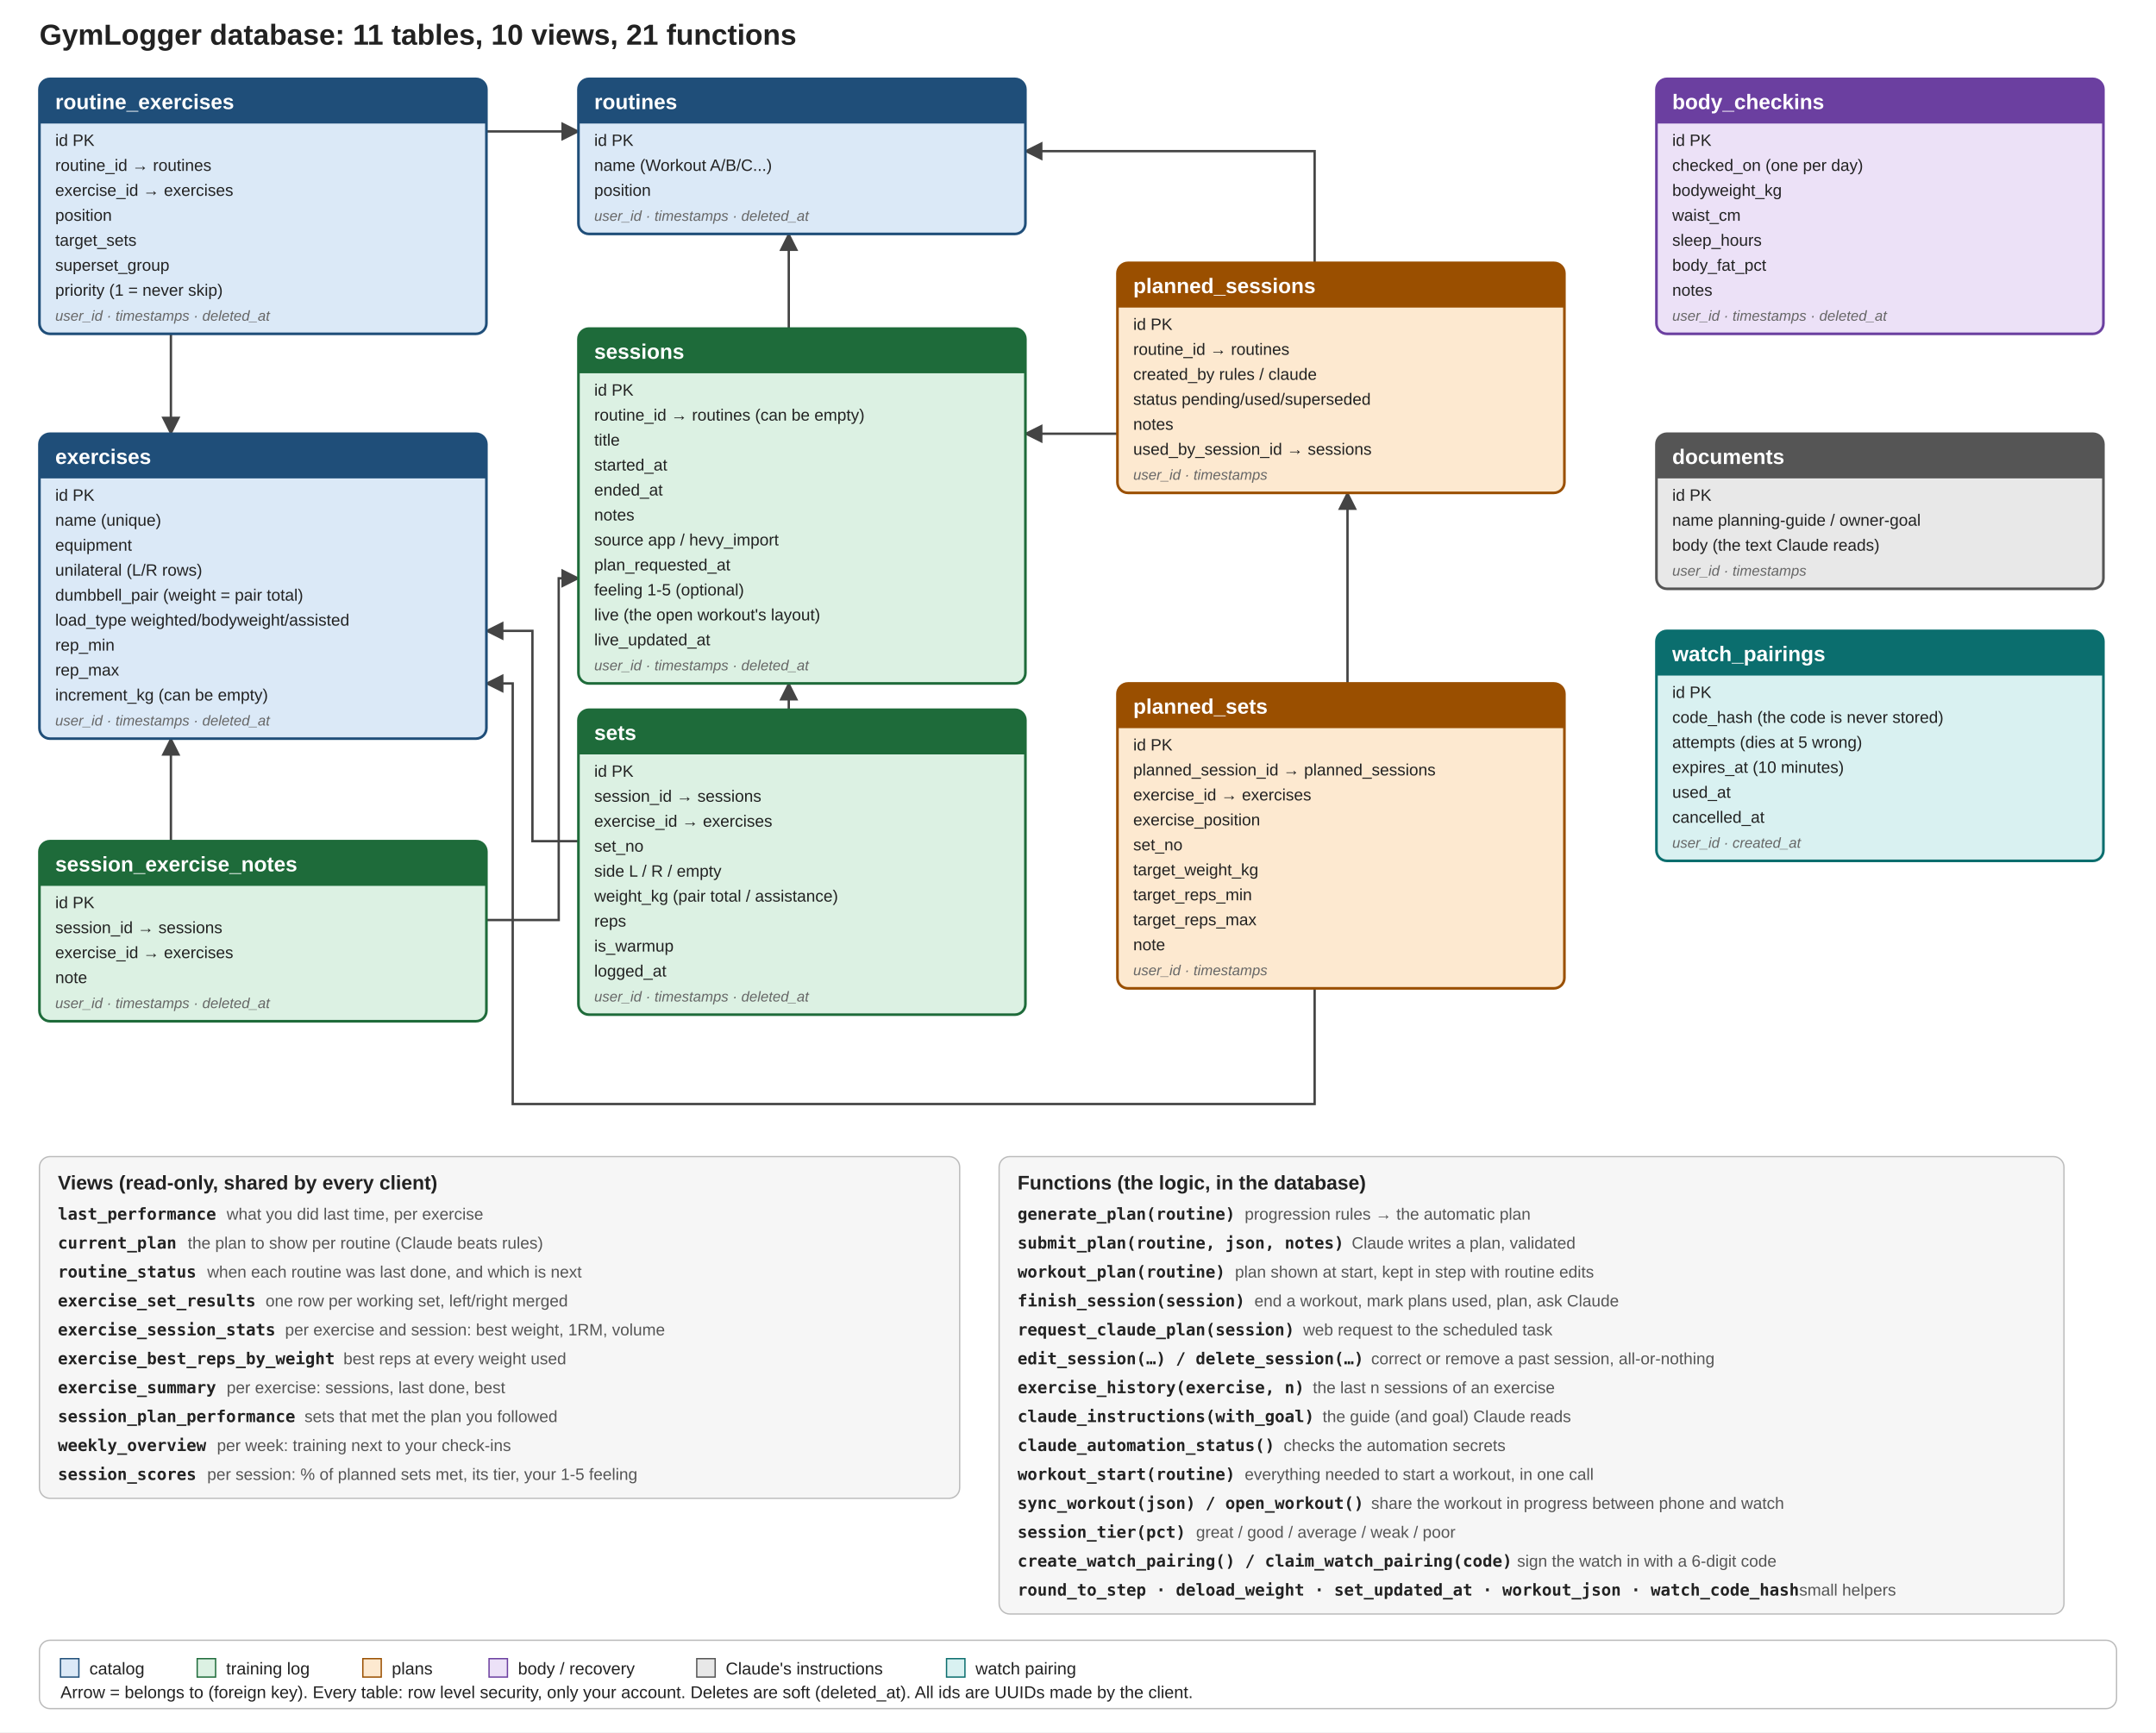
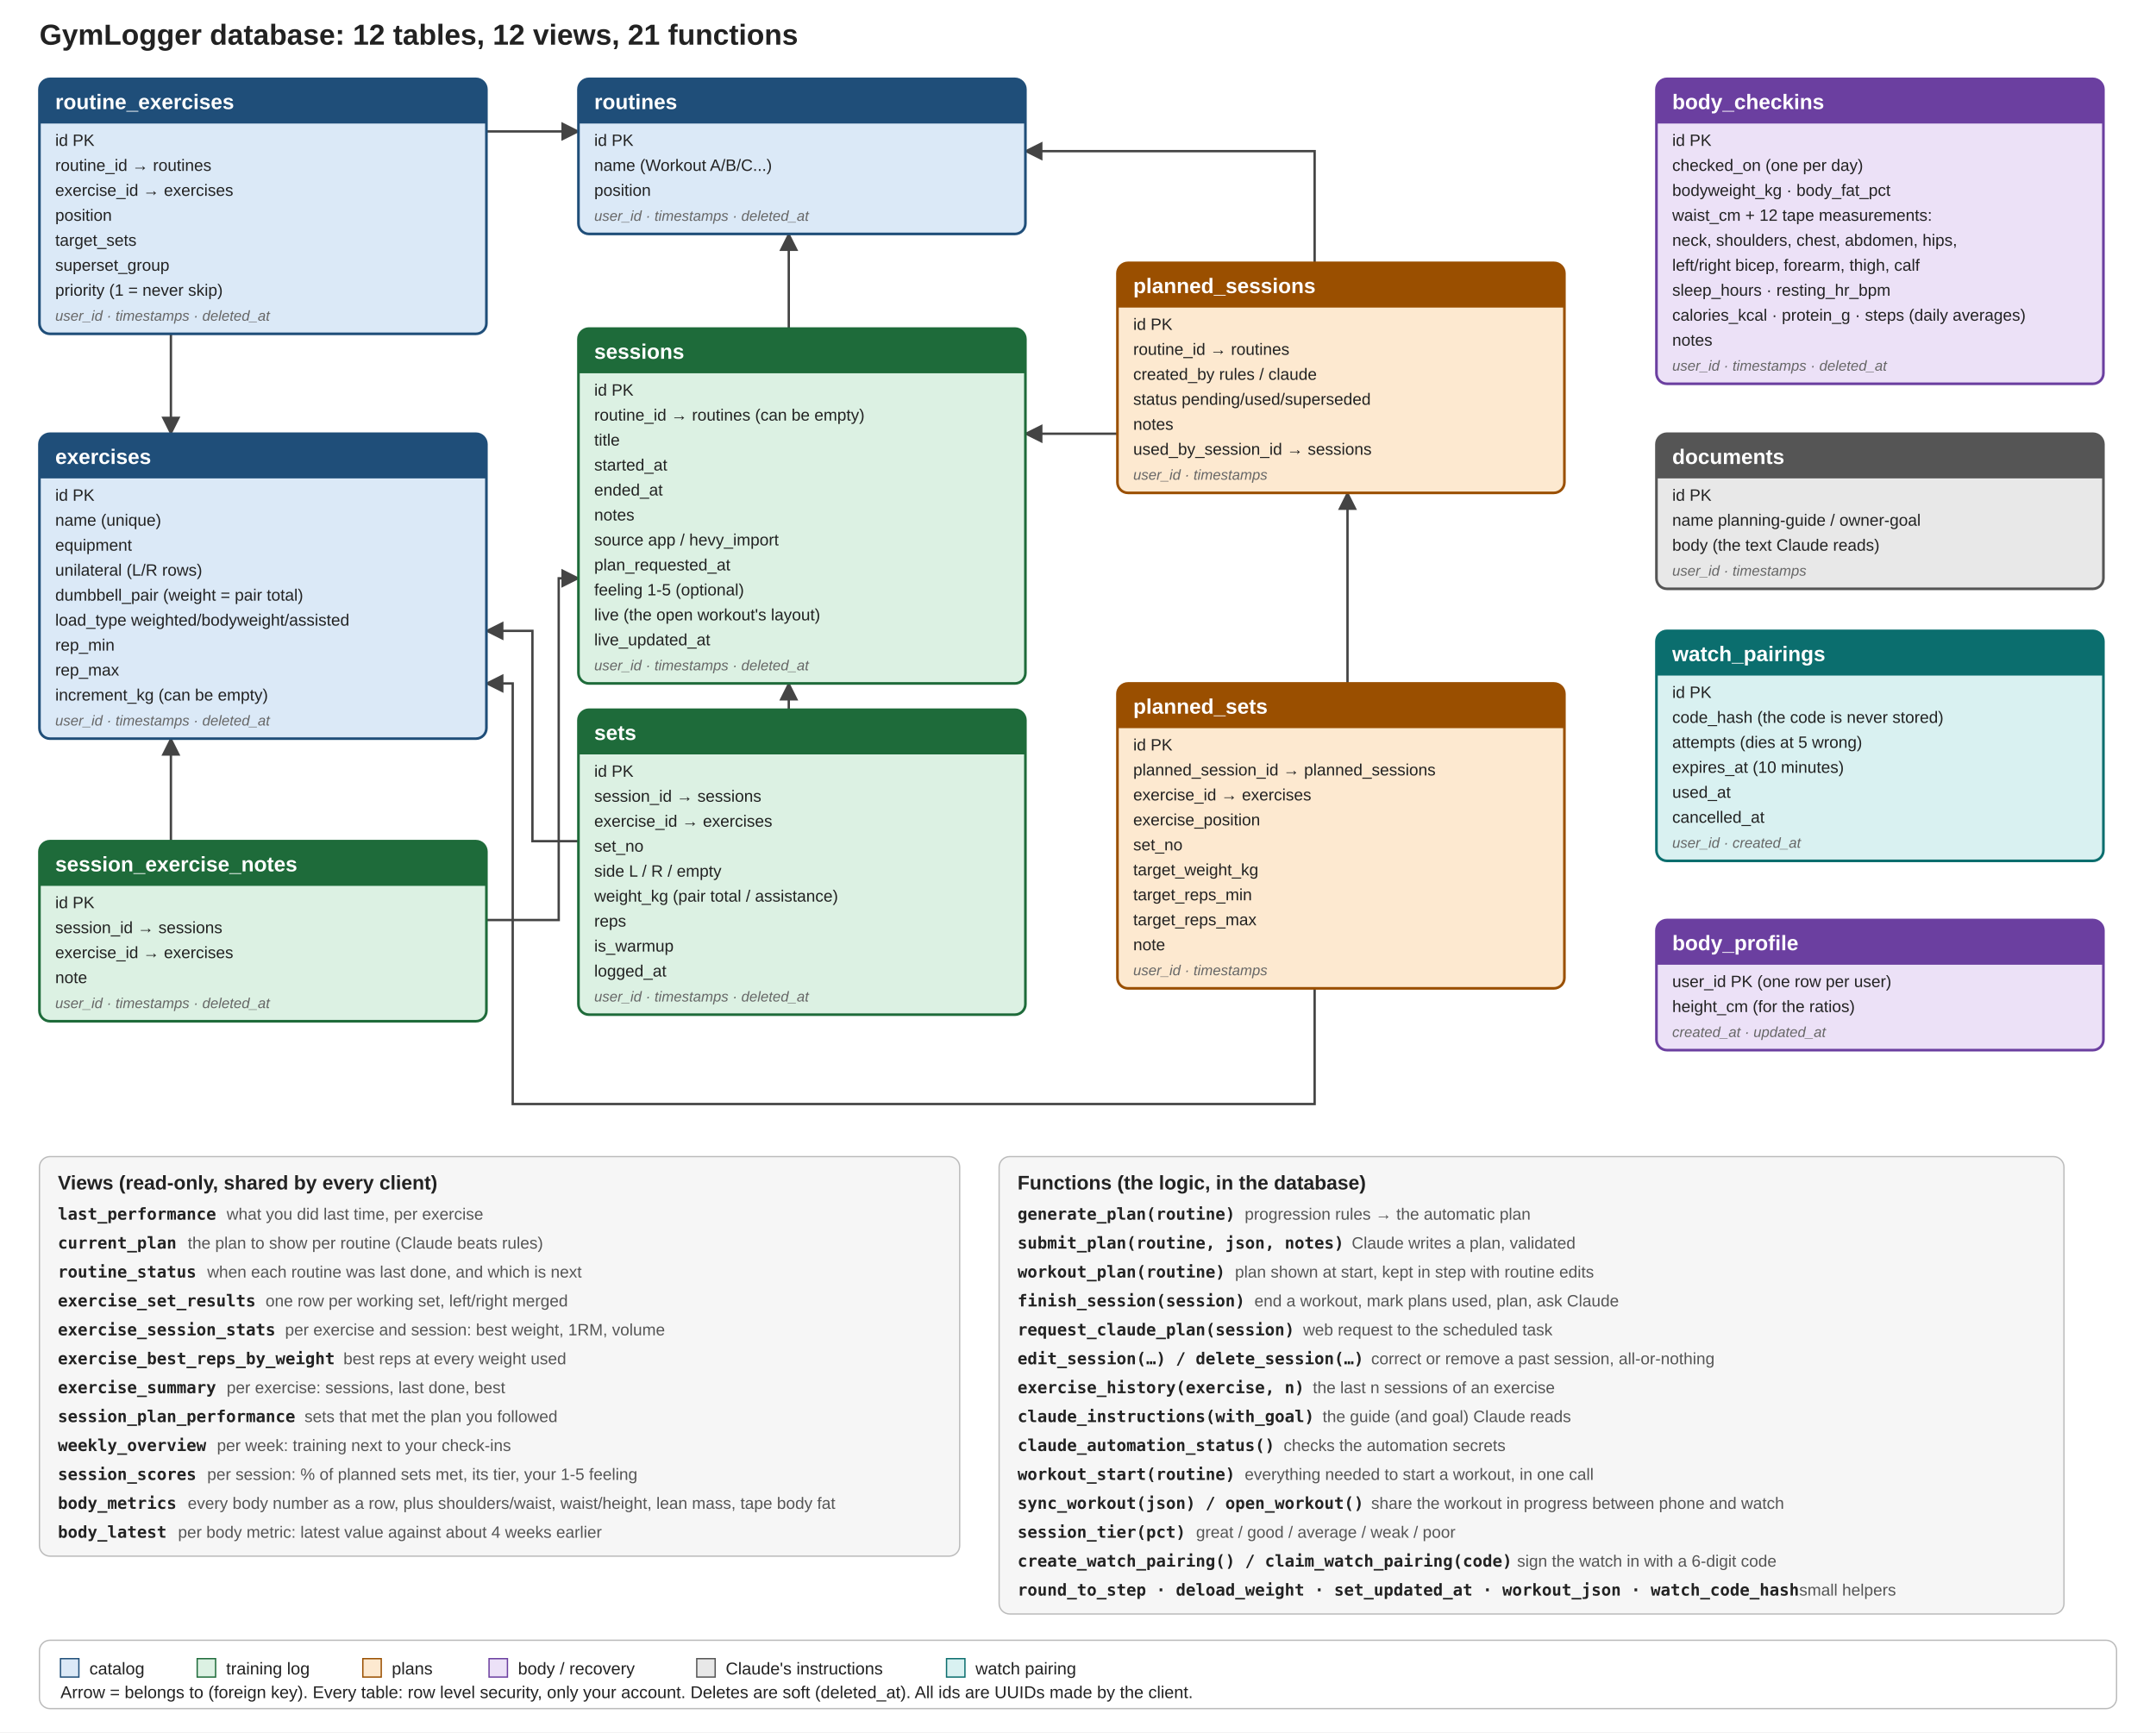
<svg xmlns="http://www.w3.org/2000/svg" width="1640" height="1318" viewBox="0 0 1640 1318" font-family="Segoe UI, Arial, sans-serif">
  <defs>
    <marker id="arr" viewBox="0 0 10 10" refX="9" refY="5" markerWidth="8" markerHeight="8" orient="auto">
      <path d="M0 0 L10 5 L0 10 z" fill="#444" />
    </marker>
  </defs>
  <rect width="1640" height="1318" fill="#fff" />
-   <text x="30" y="34" font-size="22" font-weight="700" fill="#222">GymLogger database: 11 tables, 10 views, 21 functions</text>
+   <text x="30" y="34" font-size="22" font-weight="700" fill="#222">GymLogger database: 12 tables, 12 views, 21 functions</text>
  <path d="M370 100 L440 100" fill="none" stroke="#444" stroke-width="1.8" marker-end="url(#arr)" />
  <path d="M130 254 L130 330" fill="none" stroke="#444" stroke-width="1.8" marker-end="url(#arr)" />
  <path d="M600 250 L600 178" fill="none" stroke="#444" stroke-width="1.8" marker-end="url(#arr)" />
  <path d="M600 540 L600 520" fill="none" stroke="#444" stroke-width="1.8" marker-end="url(#arr)" />
  <path d="M440 640 L405 640 L405 480 L370 480" fill="none" stroke="#444" stroke-width="1.8" marker-end="url(#arr)" />
  <path d="M1000 200 L1000 115 L780 115" fill="none" stroke="#444" stroke-width="1.8" marker-end="url(#arr)" />
  <path d="M850 330 L780 330" fill="none" stroke="#444" stroke-width="1.8" marker-end="url(#arr)" />
  <path d="M1025 520 L1025 375" fill="none" stroke="#444" stroke-width="1.8" marker-end="url(#arr)" />
  <path d="M1000 752 L1000 840 L390 840 L390 520 L370 520" fill="none" stroke="#444" stroke-width="1.8" marker-end="url(#arr)" />
  <path d="M130 640 L130 562" fill="none" stroke="#444" stroke-width="1.8" marker-end="url(#arr)" />
  <path d="M370 700 L425 700 L425 440 L440 440" fill="none" stroke="#444" stroke-width="1.8" marker-end="url(#arr)" />
  <rect x="30" y="60" width="340" height="194" rx="8" fill="#dbe9f7" stroke="#1f4e79" stroke-width="2" />
  <path d="M30 68 a8 8 0 0 1 8 -8 h324 a8 8 0 0 1 8 8 v26 h-340 z" fill="#1f4e79" />
  <text x="42" y="83" font-size="16" font-weight="700" fill="#fff">routine_exercises</text>
  <text x="42" y="111" font-size="12.5" fill="#222">id  PK</text>
  <text x="42" y="130" font-size="12.5" fill="#222">routine_id  → routines</text>
  <text x="42" y="149" font-size="12.5" fill="#222">exercise_id  → exercises</text>
  <text x="42" y="168" font-size="12.5" fill="#222">position</text>
  <text x="42" y="187" font-size="12.5" fill="#222">target_sets</text>
  <text x="42" y="206" font-size="12.5" fill="#222">superset_group</text>
  <text x="42" y="225" font-size="12.5" fill="#222">priority  (1 = never skip)</text>
  <text x="42" y="244" font-size="11" fill="#666" font-style="italic">user_id · timestamps · deleted_at</text>
  <rect x="30" y="330" width="340" height="232" rx="8" fill="#dbe9f7" stroke="#1f4e79" stroke-width="2" />
  <path d="M30 338 a8 8 0 0 1 8 -8 h324 a8 8 0 0 1 8 8 v26 h-340 z" fill="#1f4e79" />
  <text x="42" y="353" font-size="16" font-weight="700" fill="#fff">exercises</text>
  <text x="42" y="381" font-size="12.5" fill="#222">id  PK</text>
  <text x="42" y="400" font-size="12.5" fill="#222">name  (unique)</text>
  <text x="42" y="419" font-size="12.5" fill="#222">equipment</text>
  <text x="42" y="438" font-size="12.5" fill="#222">unilateral  (L/R rows)</text>
  <text x="42" y="457" font-size="12.5" fill="#222">dumbbell_pair  (weight = pair total)</text>
  <text x="42" y="476" font-size="12.5" fill="#222">load_type  weighted/bodyweight/assisted</text>
  <text x="42" y="495" font-size="12.5" fill="#222">rep_min</text>
  <text x="42" y="514" font-size="12.5" fill="#222">rep_max</text>
  <text x="42" y="533" font-size="12.5" fill="#222">increment_kg  (can be empty)</text>
  <text x="42" y="552" font-size="11" fill="#666" font-style="italic">user_id · timestamps · deleted_at</text>
  <rect x="30" y="640" width="340" height="137" rx="8" fill="#dcf1e3" stroke="#1e6b3a" stroke-width="2" />
  <path d="M30 648 a8 8 0 0 1 8 -8 h324 a8 8 0 0 1 8 8 v26 h-340 z" fill="#1e6b3a" />
  <text x="42" y="663" font-size="16" font-weight="700" fill="#fff">session_exercise_notes</text>
  <text x="42" y="691" font-size="12.5" fill="#222">id  PK</text>
  <text x="42" y="710" font-size="12.5" fill="#222">session_id  → sessions</text>
  <text x="42" y="729" font-size="12.5" fill="#222">exercise_id  → exercises</text>
  <text x="42" y="748" font-size="12.5" fill="#222">note</text>
  <text x="42" y="767" font-size="11" fill="#666" font-style="italic">user_id · timestamps · deleted_at</text>
  <rect x="440" y="60" width="340" height="118" rx="8" fill="#dbe9f7" stroke="#1f4e79" stroke-width="2" />
  <path d="M440 68 a8 8 0 0 1 8 -8 h324 a8 8 0 0 1 8 8 v26 h-340 z" fill="#1f4e79" />
  <text x="452" y="83" font-size="16" font-weight="700" fill="#fff">routines</text>
  <text x="452" y="111" font-size="12.5" fill="#222">id  PK</text>
  <text x="452" y="130" font-size="12.5" fill="#222">name  (Workout A/B/C...)</text>
  <text x="452" y="149" font-size="12.5" fill="#222">position</text>
  <text x="452" y="168" font-size="11" fill="#666" font-style="italic">user_id · timestamps · deleted_at</text>
  <rect x="440" y="250" width="340" height="270" rx="8" fill="#dcf1e3" stroke="#1e6b3a" stroke-width="2" />
  <path d="M440 258 a8 8 0 0 1 8 -8 h324 a8 8 0 0 1 8 8 v26 h-340 z" fill="#1e6b3a" />
  <text x="452" y="273" font-size="16" font-weight="700" fill="#fff">sessions</text>
  <text x="452" y="301" font-size="12.5" fill="#222">id  PK</text>
  <text x="452" y="320" font-size="12.5" fill="#222">routine_id  → routines  (can be empty)</text>
  <text x="452" y="339" font-size="12.5" fill="#222">title</text>
  <text x="452" y="358" font-size="12.5" fill="#222">started_at</text>
  <text x="452" y="377" font-size="12.5" fill="#222">ended_at</text>
  <text x="452" y="396" font-size="12.5" fill="#222">notes</text>
  <text x="452" y="415" font-size="12.5" fill="#222">source  app / hevy_import</text>
  <text x="452" y="434" font-size="12.5" fill="#222">plan_requested_at</text>
  <text x="452" y="453" font-size="12.5" fill="#222">feeling  1-5 (optional)</text>
  <text x="452" y="472" font-size="12.5" fill="#222">live  (the open workout's layout)</text>
  <text x="452" y="491" font-size="12.5" fill="#222">live_updated_at</text>
  <text x="452" y="510" font-size="11" fill="#666" font-style="italic">user_id · timestamps · deleted_at</text>
  <rect x="440" y="540" width="340" height="232" rx="8" fill="#dcf1e3" stroke="#1e6b3a" stroke-width="2" />
  <path d="M440 548 a8 8 0 0 1 8 -8 h324 a8 8 0 0 1 8 8 v26 h-340 z" fill="#1e6b3a" />
  <text x="452" y="563" font-size="16" font-weight="700" fill="#fff">sets</text>
  <text x="452" y="591" font-size="12.5" fill="#222">id  PK</text>
  <text x="452" y="610" font-size="12.5" fill="#222">session_id  → sessions</text>
  <text x="452" y="629" font-size="12.5" fill="#222">exercise_id  → exercises</text>
  <text x="452" y="648" font-size="12.5" fill="#222">set_no</text>
  <text x="452" y="667" font-size="12.5" fill="#222">side  L / R / empty</text>
  <text x="452" y="686" font-size="12.5" fill="#222">weight_kg  (pair total / assistance)</text>
  <text x="452" y="705" font-size="12.5" fill="#222">reps</text>
  <text x="452" y="724" font-size="12.5" fill="#222">is_warmup</text>
  <text x="452" y="743" font-size="12.5" fill="#222">logged_at</text>
  <text x="452" y="762" font-size="11" fill="#666" font-style="italic">user_id · timestamps · deleted_at</text>
  <rect x="850" y="200" width="340" height="175" rx="8" fill="#fde9d0" stroke="#9a4f00" stroke-width="2" />
  <path d="M850 208 a8 8 0 0 1 8 -8 h324 a8 8 0 0 1 8 8 v26 h-340 z" fill="#9a4f00" />
  <text x="862" y="223" font-size="16" font-weight="700" fill="#fff">planned_sessions</text>
  <text x="862" y="251" font-size="12.5" fill="#222">id  PK</text>
  <text x="862" y="270" font-size="12.5" fill="#222">routine_id  → routines</text>
  <text x="862" y="289" font-size="12.5" fill="#222">created_by  rules / claude</text>
  <text x="862" y="308" font-size="12.5" fill="#222">status  pending/used/superseded</text>
  <text x="862" y="327" font-size="12.5" fill="#222">notes</text>
  <text x="862" y="346" font-size="12.5" fill="#222">used_by_session_id  → sessions</text>
  <text x="862" y="365" font-size="11" fill="#666" font-style="italic">user_id · timestamps</text>
  <rect x="850" y="520" width="340" height="232" rx="8" fill="#fde9d0" stroke="#9a4f00" stroke-width="2" />
  <path d="M850 528 a8 8 0 0 1 8 -8 h324 a8 8 0 0 1 8 8 v26 h-340 z" fill="#9a4f00" />
  <text x="862" y="543" font-size="16" font-weight="700" fill="#fff">planned_sets</text>
  <text x="862" y="571" font-size="12.5" fill="#222">id  PK</text>
  <text x="862" y="590" font-size="12.5" fill="#222">planned_session_id  → planned_sessions</text>
  <text x="862" y="609" font-size="12.5" fill="#222">exercise_id  → exercises</text>
  <text x="862" y="628" font-size="12.5" fill="#222">exercise_position</text>
  <text x="862" y="647" font-size="12.5" fill="#222">set_no</text>
  <text x="862" y="666" font-size="12.5" fill="#222">target_weight_kg</text>
  <text x="862" y="685" font-size="12.5" fill="#222">target_reps_min</text>
  <text x="862" y="704" font-size="12.5" fill="#222">target_reps_max</text>
  <text x="862" y="723" font-size="12.5" fill="#222">note</text>
  <text x="862" y="742" font-size="11" fill="#666" font-style="italic">user_id · timestamps</text>
-   <rect x="1260" y="60" width="340" height="194" rx="8" fill="#ece1f7" stroke="#6b3fa0" stroke-width="2" />
+   <rect x="1260" y="60" width="340" height="232" rx="8" fill="#ece1f7" stroke="#6b3fa0" stroke-width="2" />
  <path d="M1260 68 a8 8 0 0 1 8 -8 h324 a8 8 0 0 1 8 8 v26 h-340 z" fill="#6b3fa0" />
  <text x="1272" y="83" font-size="16" font-weight="700" fill="#fff">body_checkins</text>
  <text x="1272" y="111" font-size="12.5" fill="#222">id  PK</text>
  <text x="1272" y="130" font-size="12.5" fill="#222">checked_on  (one per day)</text>
-   <text x="1272" y="149" font-size="12.5" fill="#222">bodyweight_kg</text>
-   <text x="1272" y="168" font-size="12.5" fill="#222">waist_cm</text>
-   <text x="1272" y="187" font-size="12.5" fill="#222">sleep_hours</text>
-   <text x="1272" y="206" font-size="12.5" fill="#222">body_fat_pct</text>
-   <text x="1272" y="225" font-size="12.5" fill="#222">notes</text>
-   <text x="1272" y="244" font-size="11" fill="#666" font-style="italic">user_id · timestamps · deleted_at</text>
+   <text x="1272" y="149" font-size="12.5" fill="#222">bodyweight_kg · body_fat_pct</text>
+   <text x="1272" y="168" font-size="12.5" fill="#222">waist_cm + 12 tape measurements:</text>
+   <text x="1272" y="187" font-size="12.5" fill="#222">  neck, shoulders, chest, abdomen, hips,</text>
+   <text x="1272" y="206" font-size="12.5" fill="#222">  left/right bicep, forearm, thigh, calf</text>
+   <text x="1272" y="225" font-size="12.5" fill="#222">sleep_hours · resting_hr_bpm</text>
+   <text x="1272" y="244" font-size="12.5" fill="#222">calories_kcal · protein_g · steps  (daily averages)</text>
+   <text x="1272" y="263" font-size="12.5" fill="#222">notes</text>
+   <text x="1272" y="282" font-size="11" fill="#666" font-style="italic">user_id · timestamps · deleted_at</text>
+   <rect x="1260" y="330" width="340" height="118" rx="8" fill="#e8e8e8" stroke="#555555" stroke-width="2" />
+   <path d="M1260 338 a8 8 0 0 1 8 -8 h324 a8 8 0 0 1 8 8 v26 h-340 z" fill="#555555" />
+   <text x="1272" y="353" font-size="16" font-weight="700" fill="#fff">documents</text>
+   <text x="1272" y="381" font-size="12.5" fill="#222">id  PK</text>
+   <text x="1272" y="400" font-size="12.5" fill="#222">name  planning-guide / owner-goal</text>
+   <text x="1272" y="419" font-size="12.5" fill="#222">body  (the text Claude reads)</text>
+   <text x="1272" y="438" font-size="11" fill="#666" font-style="italic">user_id · timestamps</text>
+   <rect x="1260" y="700" width="340" height="99" rx="8" fill="#ece1f7" stroke="#6b3fa0" stroke-width="2" />
+   <path d="M1260 708 a8 8 0 0 1 8 -8 h324 a8 8 0 0 1 8 8 v26 h-340 z" fill="#6b3fa0" />
+   <text x="1272" y="723" font-size="16" font-weight="700" fill="#fff">body_profile</text>
+   <text x="1272" y="751" font-size="12.5" fill="#222">user_id  PK  (one row per user)</text>
+   <text x="1272" y="770" font-size="12.5" fill="#222">height_cm  (for the ratios)</text>
+   <text x="1272" y="789" font-size="11" fill="#666" font-style="italic">created_at · updated_at</text>
  <rect x="1260" y="480" width="340" height="175" rx="8" fill="#d9f1f1" stroke="#0b6e6e" stroke-width="2" />
  <path d="M1260 488 a8 8 0 0 1 8 -8 h324 a8 8 0 0 1 8 8 v26 h-340 z" fill="#0b6e6e" />
  <text x="1272" y="503" font-size="16" font-weight="700" fill="#fff">watch_pairings</text>
  <text x="1272" y="531" font-size="12.5" fill="#222">id  PK</text>
  <text x="1272" y="550" font-size="12.5" fill="#222">code_hash  (the code is never stored)</text>
  <text x="1272" y="569" font-size="12.5" fill="#222">attempts  (dies at 5 wrong)</text>
  <text x="1272" y="588" font-size="12.5" fill="#222">expires_at  (10 minutes)</text>
  <text x="1272" y="607" font-size="12.5" fill="#222">used_at</text>
  <text x="1272" y="626" font-size="12.5" fill="#222">cancelled_at</text>
  <text x="1272" y="645" font-size="11" fill="#666" font-style="italic">user_id · created_at</text>
-   <rect x="1260" y="330" width="340" height="118" rx="8" fill="#e8e8e8" stroke="#555555" stroke-width="2" />
-   <path d="M1260 338 a8 8 0 0 1 8 -8 h324 a8 8 0 0 1 8 8 v26 h-340 z" fill="#555555" />
-   <text x="1272" y="353" font-size="16" font-weight="700" fill="#fff">documents</text>
-   <text x="1272" y="381" font-size="12.5" fill="#222">id  PK</text>
-   <text x="1272" y="400" font-size="12.5" fill="#222">name  planning-guide / owner-goal</text>
-   <text x="1272" y="419" font-size="12.5" fill="#222">body  (the text Claude reads)</text>
-   <text x="1272" y="438" font-size="11" fill="#666" font-style="italic">user_id · timestamps</text>
-   <rect x="30" y="880" width="700" height="260" rx="8" fill="#f6f6f6" stroke="#bbb" />
+   <rect x="30" y="880" width="700" height="304" rx="8" fill="#f6f6f6" stroke="#bbb" />
  <text x="44" y="905" font-size="15" font-weight="700" fill="#222">Views  (read-only, shared by every client)</text>
  <text x="44" y="928" font-size="12.5" font-weight="700" fill="#222" font-family="Consolas, monospace">last_performance</text>
  <text x="172.4" y="928" font-size="12.5" fill="#555">what you did last time, per exercise</text>
  <text x="44" y="950" font-size="12.5" font-weight="700" fill="#222" font-family="Consolas, monospace">current_plan</text>
  <text x="142.8" y="950" font-size="12.5" fill="#555">the plan to show per routine (Claude beats rules)</text>
  <text x="44" y="972" font-size="12.5" font-weight="700" fill="#222" font-family="Consolas, monospace">routine_status</text>
  <text x="157.6" y="972" font-size="12.5" fill="#555">when each routine was last done, and which is next</text>
  <text x="44" y="994" font-size="12.5" font-weight="700" fill="#222" font-family="Consolas, monospace">exercise_set_results</text>
  <text x="202.0" y="994" font-size="12.5" fill="#555">one row per working set, left/right merged</text>
  <text x="44" y="1016" font-size="12.5" font-weight="700" fill="#222" font-family="Consolas, monospace">exercise_session_stats</text>
  <text x="216.8" y="1016" font-size="12.5" fill="#555">per exercise and session: best weight, 1RM, volume</text>
  <text x="44" y="1038" font-size="12.5" font-weight="700" fill="#222" font-family="Consolas, monospace">exercise_best_reps_by_weight</text>
  <text x="261.2" y="1038" font-size="12.5" fill="#555">best reps at every weight used</text>
  <text x="44" y="1060" font-size="12.5" font-weight="700" fill="#222" font-family="Consolas, monospace">exercise_summary</text>
  <text x="172.4" y="1060" font-size="12.5" fill="#555">per exercise: sessions, last done, best</text>
  <text x="44" y="1082" font-size="12.5" font-weight="700" fill="#222" font-family="Consolas, monospace">session_plan_performance</text>
  <text x="231.6" y="1082" font-size="12.5" fill="#555">sets that met the plan you followed</text>
  <text x="44" y="1104" font-size="12.5" font-weight="700" fill="#222" font-family="Consolas, monospace">weekly_overview</text>
  <text x="165.0" y="1104" font-size="12.5" fill="#555">per week: training next to your check-ins</text>
  <text x="44" y="1126" font-size="12.5" font-weight="700" fill="#222" font-family="Consolas, monospace">session_scores</text>
  <text x="157.6" y="1126" font-size="12.5" fill="#555">per session: % of planned sets met, its tier, your 1-5 feeling</text>
+   <text x="44" y="1148" font-size="12.5" font-weight="700" fill="#222" font-family="Consolas, monospace">body_metrics</text>
+   <text x="142.8" y="1148" font-size="12.5" fill="#555">every body number as a row, plus shoulders/waist, waist/height, lean mass, tape body fat</text>
+   <text x="44" y="1170" font-size="12.5" font-weight="700" fill="#222" font-family="Consolas, monospace">body_latest</text>
+   <text x="135.4" y="1170" font-size="12.5" fill="#555">per body metric: latest value against about 4 weeks earlier</text>
  <rect x="760" y="880" width="810" height="348" rx="8" fill="#f6f6f6" stroke="#bbb" />
  <text x="774" y="905" font-size="15" font-weight="700" fill="#222">Functions  (the logic, in the database)</text>
  <text x="774" y="928" font-size="12.5" font-weight="700" fill="#222" font-family="Consolas, monospace">generate_plan(routine)</text>
  <text x="946.8" y="928" font-size="12.5" fill="#555">progression rules → the automatic plan</text>
  <text x="774" y="950" font-size="12.5" font-weight="700" fill="#222" font-family="Consolas, monospace">submit_plan(routine, json, notes)</text>
  <text x="1028.2" y="950" font-size="12.5" fill="#555">Claude writes a plan, validated</text>
  <text x="774" y="972" font-size="12.5" font-weight="700" fill="#222" font-family="Consolas, monospace">workout_plan(routine)</text>
  <text x="939.4" y="972" font-size="12.5" fill="#555">plan shown at start, kept in step with routine edits</text>
  <text x="774" y="994" font-size="12.5" font-weight="700" fill="#222" font-family="Consolas, monospace">finish_session(session)</text>
  <text x="954.2" y="994" font-size="12.5" fill="#555">end a workout, mark plans used, plan, ask Claude</text>
  <text x="774" y="1016" font-size="12.5" font-weight="700" fill="#222" font-family="Consolas, monospace">request_claude_plan(session)</text>
  <text x="991.2" y="1016" font-size="12.5" fill="#555">web request to the scheduled task</text>
  <text x="774" y="1038" font-size="12.5" font-weight="700" fill="#222" font-family="Consolas, monospace">edit_session(…) / delete_session(…)</text>
  <text x="1043.0" y="1038" font-size="12.5" fill="#555">correct or remove a past session, all-or-nothing</text>
  <text x="774" y="1060" font-size="12.5" font-weight="700" fill="#222" font-family="Consolas, monospace">exercise_history(exercise, n)</text>
  <text x="998.6" y="1060" font-size="12.5" fill="#555">the last n sessions of an exercise</text>
  <text x="774" y="1082" font-size="12.5" font-weight="700" fill="#222" font-family="Consolas, monospace">claude_instructions(with_goal)</text>
  <text x="1006.0" y="1082" font-size="12.5" fill="#555">the guide (and goal) Claude reads</text>
  <text x="774" y="1104" font-size="12.5" font-weight="700" fill="#222" font-family="Consolas, monospace">claude_automation_status()</text>
  <text x="976.4" y="1104" font-size="12.5" fill="#555">checks the automation secrets</text>
  <text x="774" y="1126" font-size="12.5" font-weight="700" fill="#222" font-family="Consolas, monospace">workout_start(routine)</text>
  <text x="946.8" y="1126" font-size="12.5" fill="#555">everything needed to start a workout, in one call</text>
  <text x="774" y="1148" font-size="12.5" font-weight="700" fill="#222" font-family="Consolas, monospace">sync_workout(json) / open_workout()</text>
  <text x="1043.0" y="1148" font-size="12.5" fill="#555">share the workout in progress between phone and watch</text>
  <text x="774" y="1170" font-size="12.5" font-weight="700" fill="#222" font-family="Consolas, monospace">session_tier(pct)</text>
  <text x="909.8" y="1170" font-size="12.5" fill="#555">great / good / average / weak / poor</text>
  <text x="774" y="1192" font-size="12.5" font-weight="700" fill="#222" font-family="Consolas, monospace">create_watch_pairing() / claim_watch_pairing(code)</text>
  <text x="1154.0" y="1192" font-size="12.5" fill="#555">sign the watch in with a 6-digit code</text>
  <text x="774" y="1214" font-size="12.5" font-weight="700" fill="#222" font-family="Consolas, monospace">round_to_step · deload_weight · set_updated_at · workout_json · watch_code_hash</text>
  <text x="1368.6" y="1214" font-size="12.5" fill="#555">small helpers</text>
  <g font-size="13" fill="#222">
    <rect x="30" y="1248" width="1580" height="52" rx="8" fill="#fff" stroke="#bbb" />
    <rect x="46" y="1262" width="14" height="14" fill="#dbe9f7" stroke="#1f4e79" />
    <text x="68" y="1274">catalog</text>
    <rect x="150" y="1262" width="14" height="14" fill="#dcf1e3" stroke="#1e6b3a" />
    <text x="172" y="1274">training log</text>
    <rect x="276" y="1262" width="14" height="14" fill="#fde9d0" stroke="#9a4f00" />
    <text x="298" y="1274">plans</text>
    <rect x="372" y="1262" width="14" height="14" fill="#ece1f7" stroke="#6b3fa0" />
    <text x="394" y="1274">body / recovery</text>
    <rect x="530" y="1262" width="14" height="14" fill="#e8e8e8" stroke="#555555" />
    <text x="552" y="1274">Claude's instructions</text>
    <rect x="720" y="1262" width="14" height="14" fill="#d9f1f1" stroke="#0b6e6e" />
    <text x="742" y="1274">watch pairing</text>
    <text x="46" y="1292">Arrow = belongs to (foreign key). Every table: row level security, only your account. Deletes are soft (deleted_at). All ids are UUIDs made by the client.</text>
  </g>
</svg>
